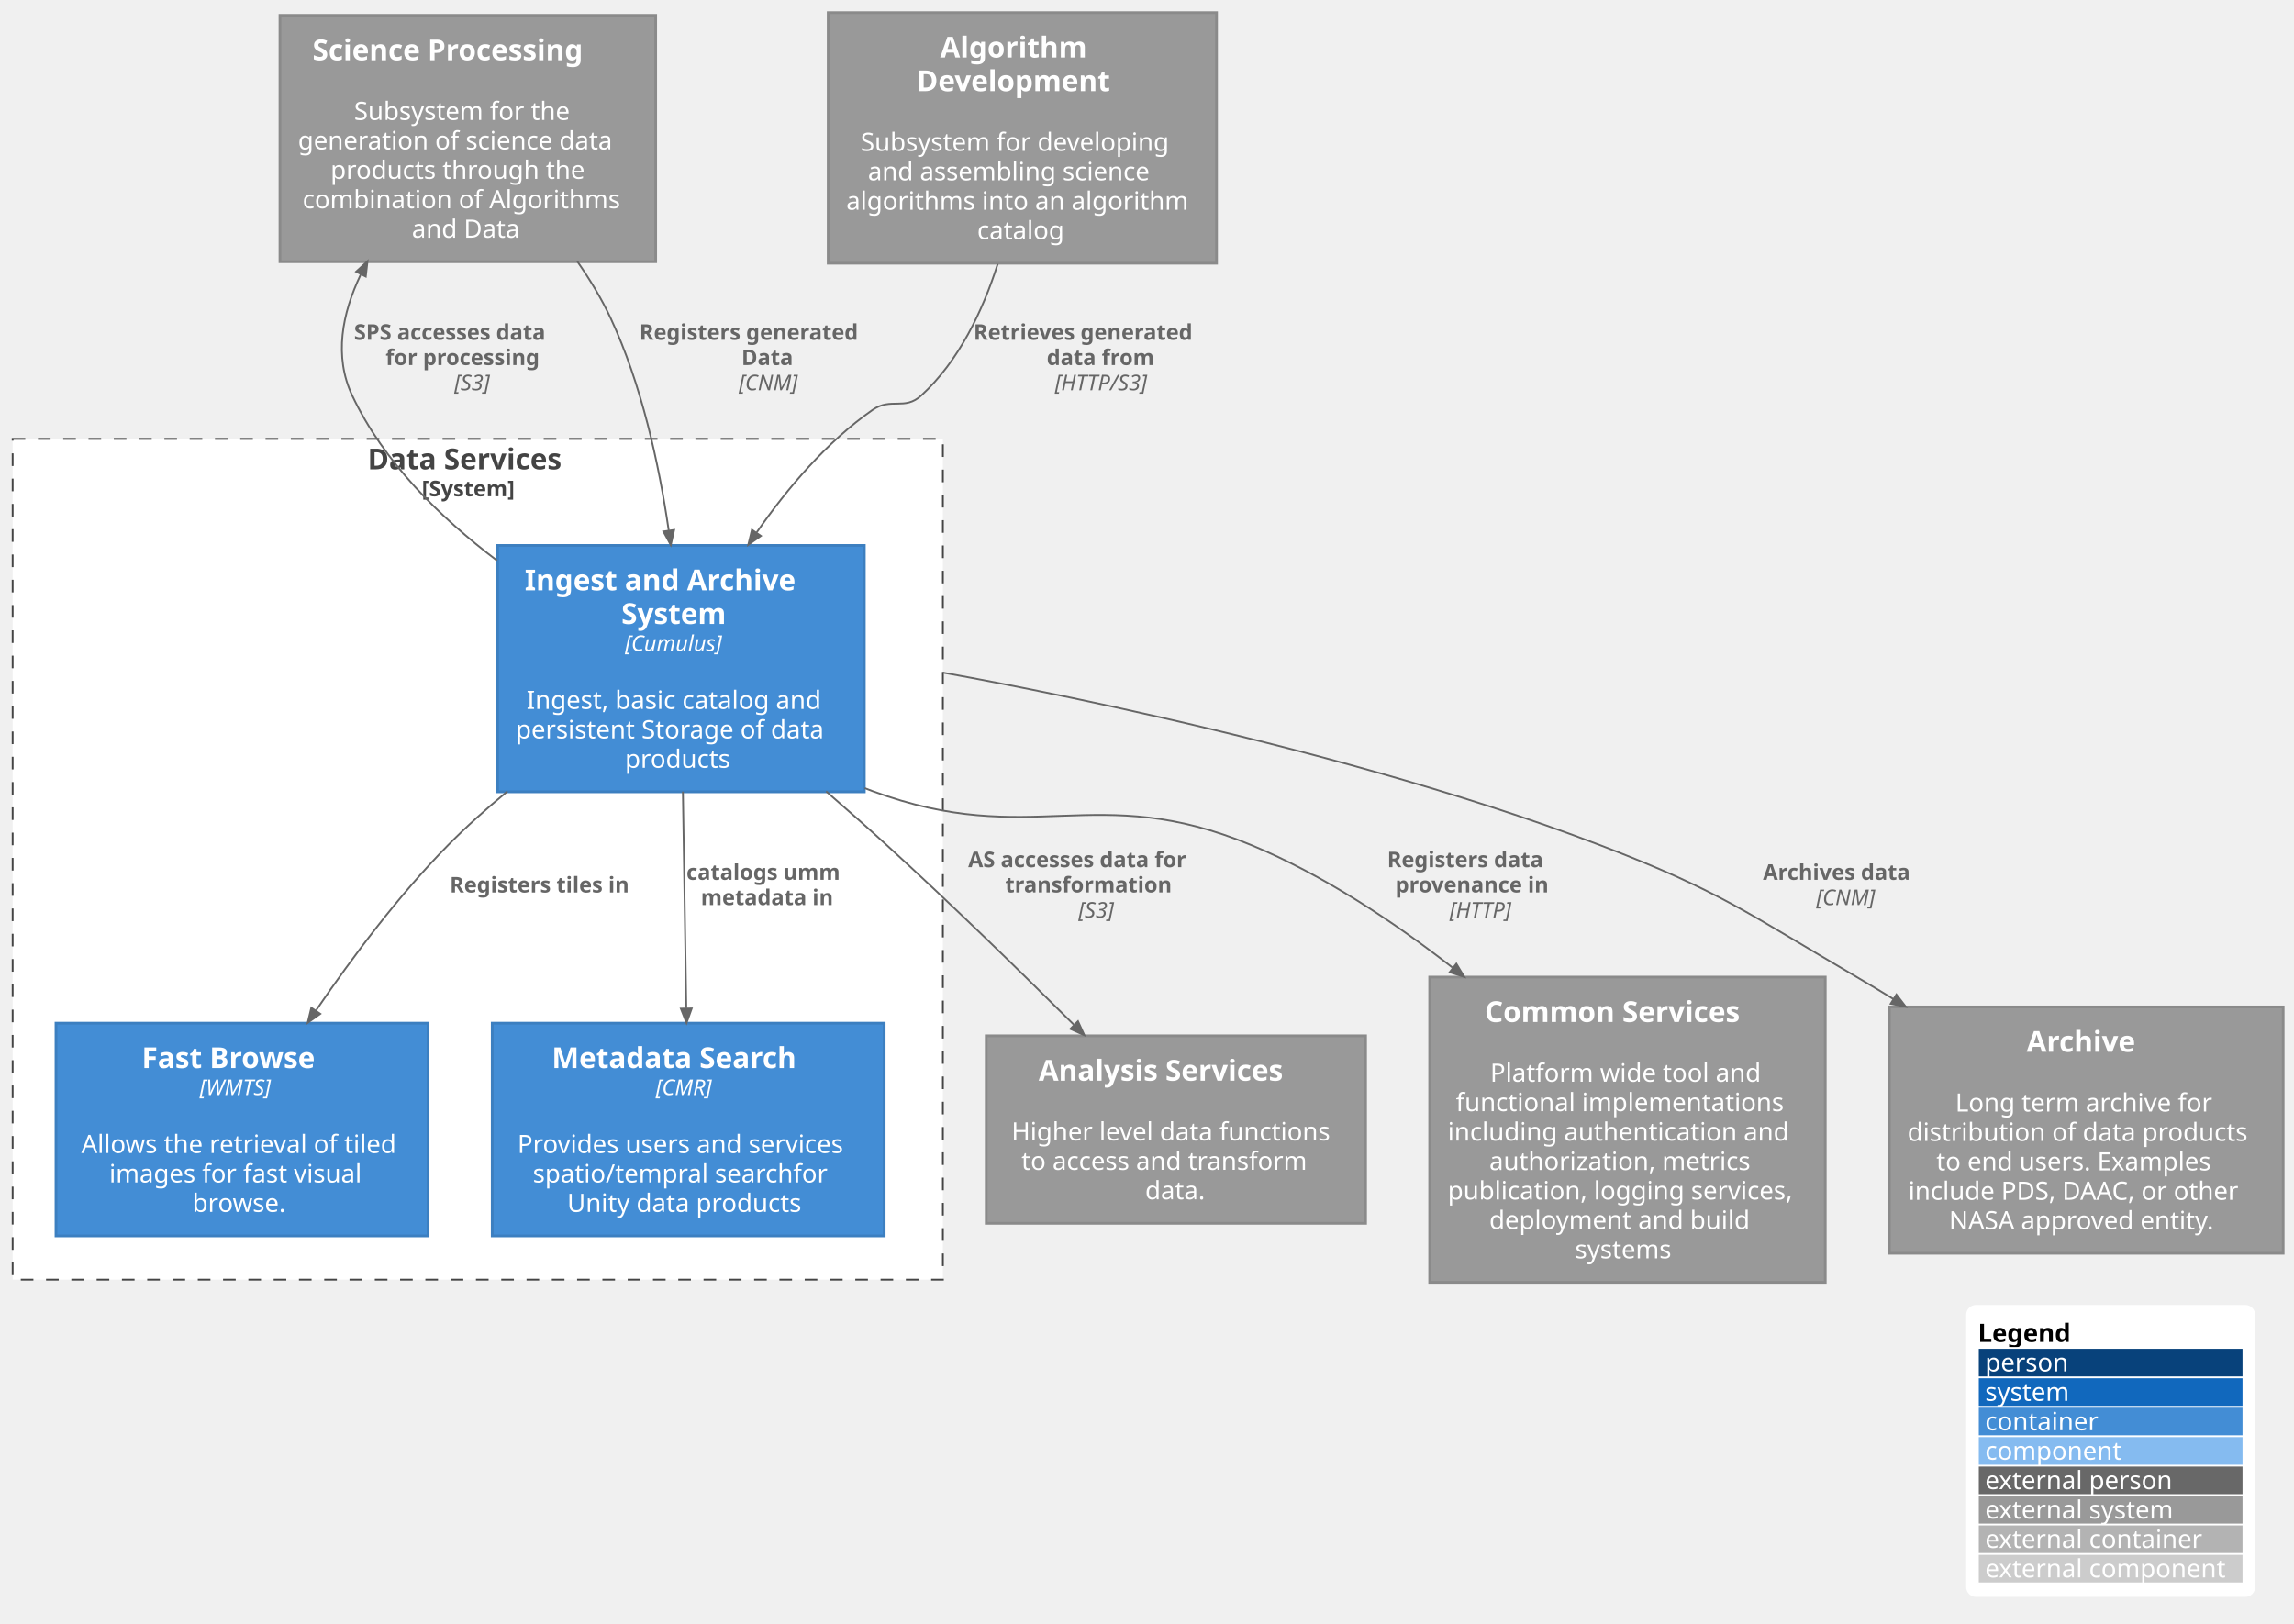
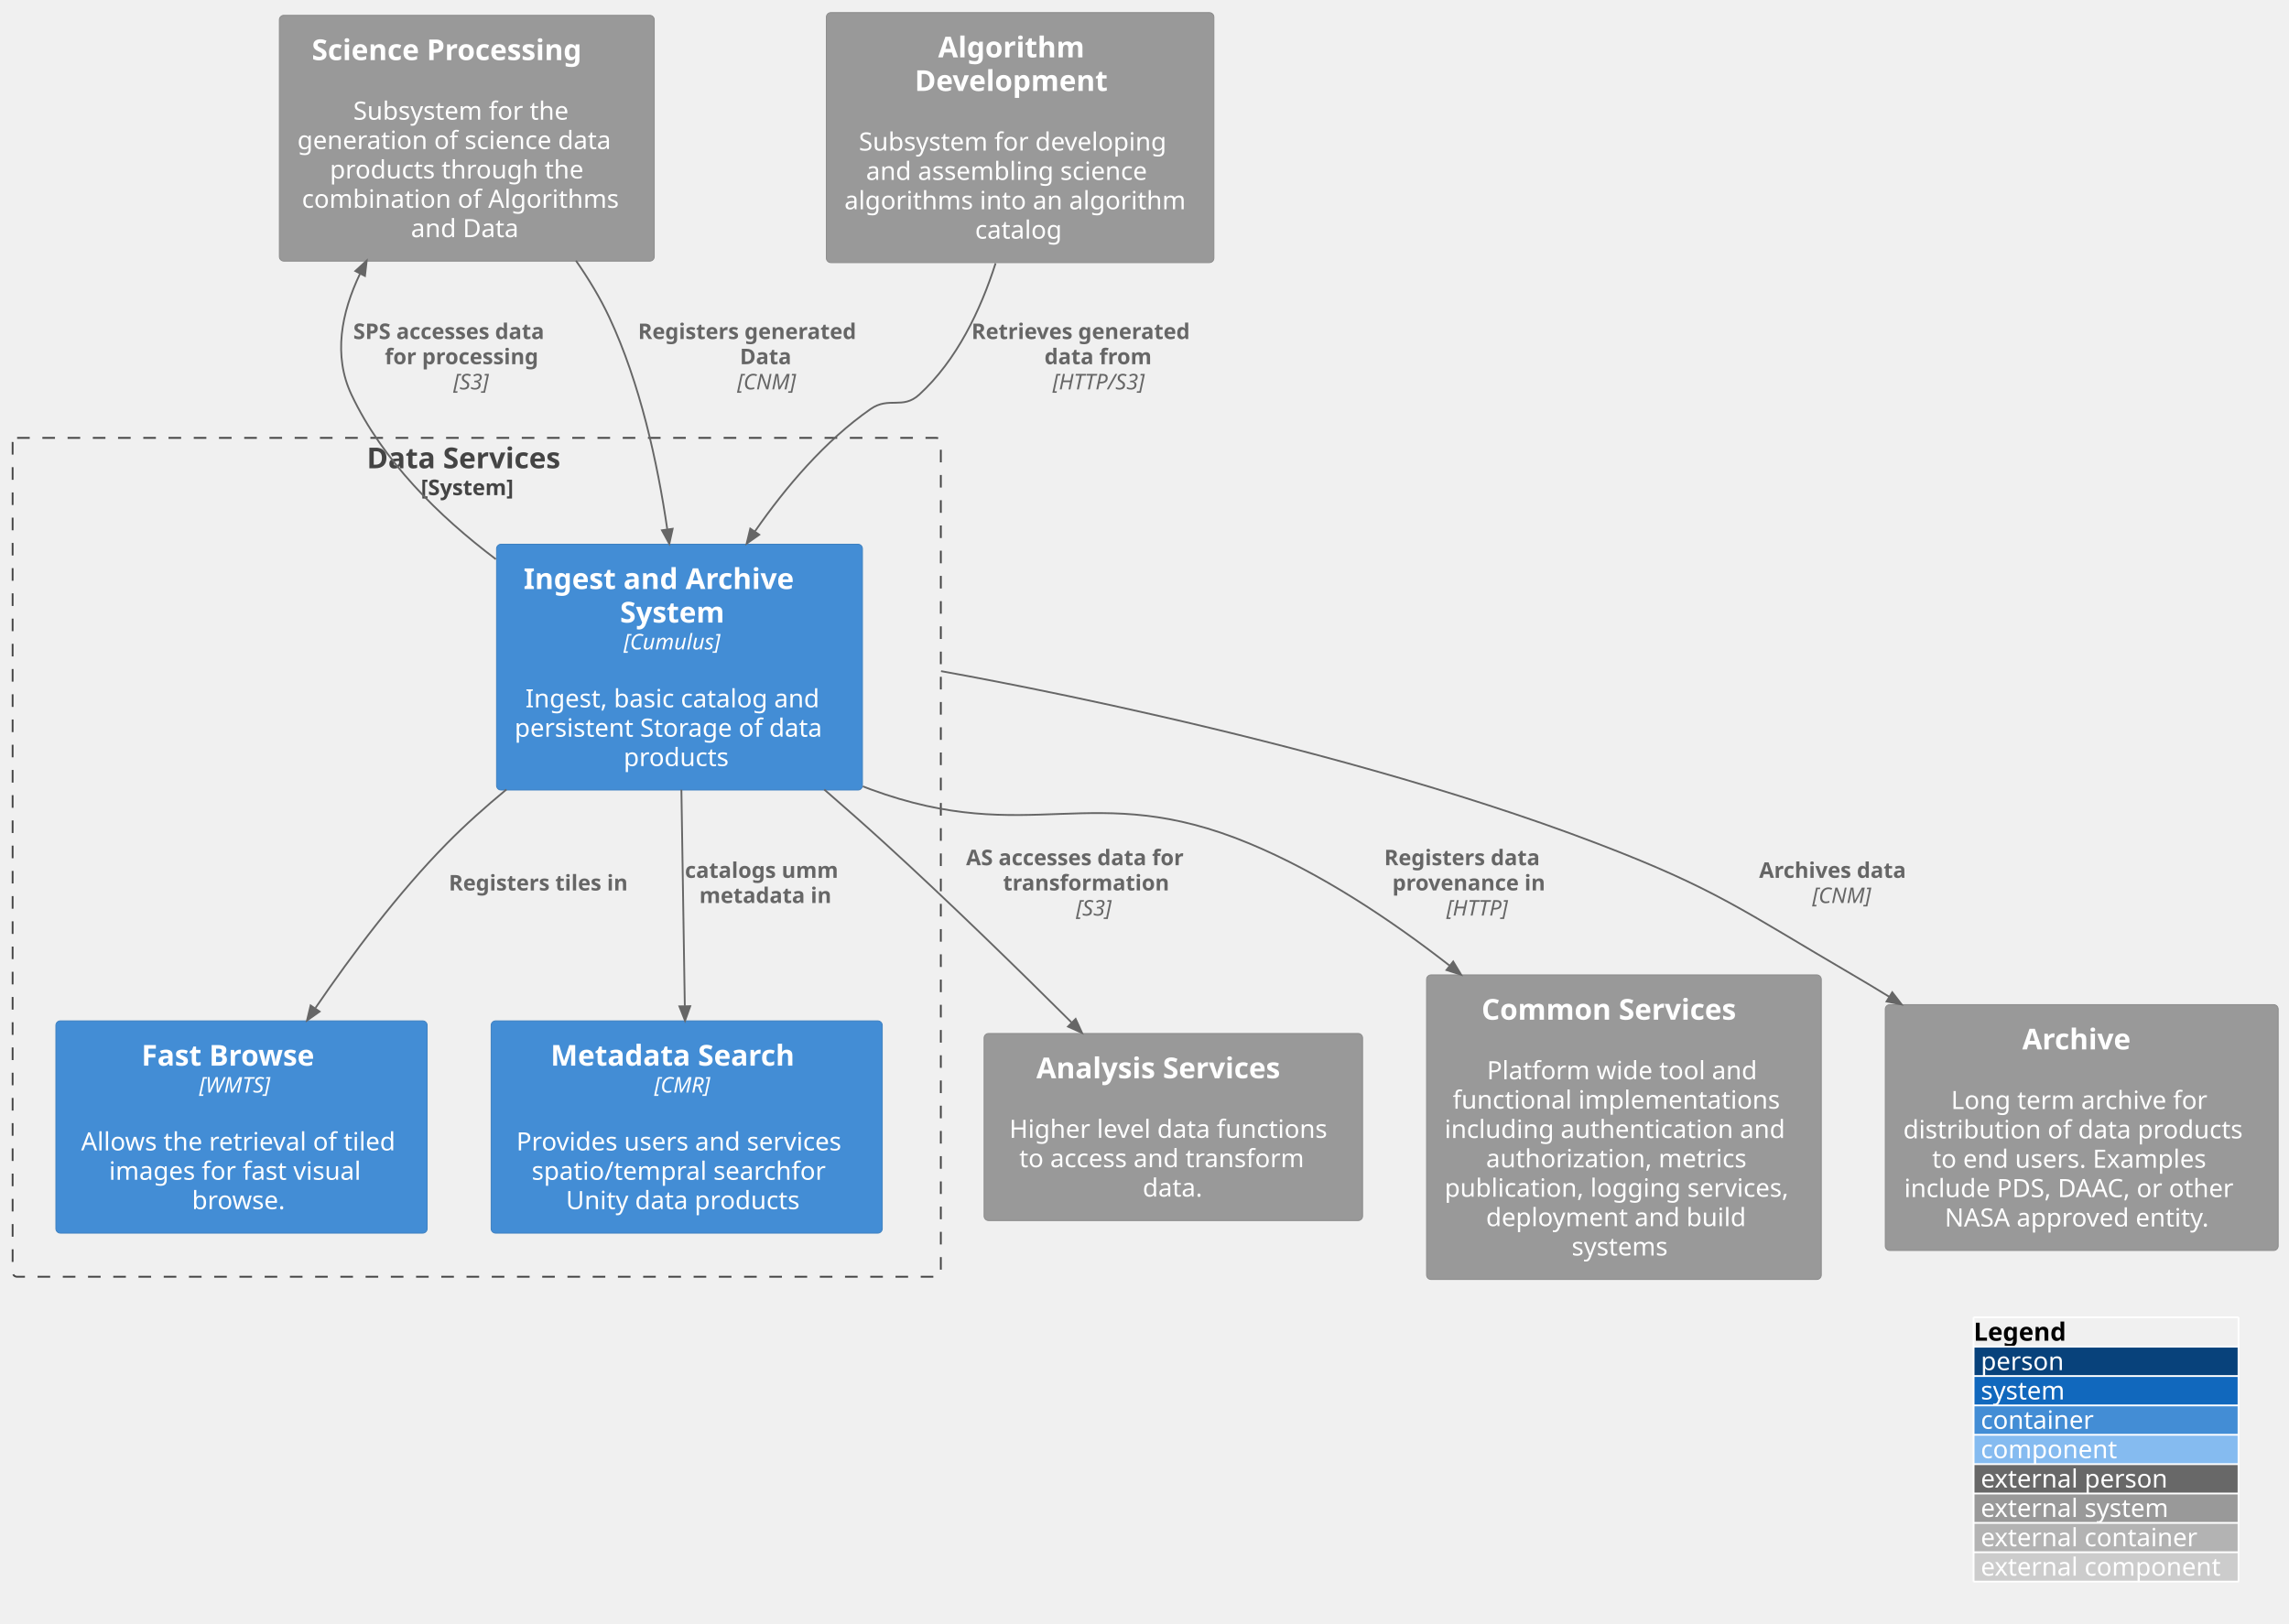
- <svg xmlns="http://www.w3.org/2000/svg" contentScriptType="application/ecmascript" contentStyleType="text/css" height="899px" preserveAspectRatio="none" style="width:1270px;height:899px;background:#FFFFFF;" version="1.1" viewBox="0 0 1270 899" width="1270px" zoomAndPan="magnify">
+ <svg xmlns="http://www.w3.org/2000/svg" contentStyleType="text/css" height="901px" preserveAspectRatio="none" style="width:1270px;height:901px;background:#FFFFFF;" version="1.1" viewBox="0 0 1270 901" width="1270px" zoomAndPan="magnify">
  <defs />
  <g>
-     <rect fill="#FFFFFF" height="465.5" style="stroke:#444444;stroke-width:1.0;stroke-dasharray:7.0,7.0;" width="515" x="7" y="243" />
-     <text fill="#444444" font-family="sans-serif" font-size="16" font-weight="bold" lengthAdjust="spacing" textLength="122" x="203.5" y="259.852">Data Services</text>
-     <text fill="#444444" font-family="sans-serif" font-size="12" font-weight="bold" lengthAdjust="spacing" textLength="62" x="233.5" y="274.764">[System]</text>
-     <rect fill="#438DD5" height="136.406" style="stroke:#3C7FC0;stroke-width:1.5;" width="203" x="275.5" y="302" />
-     <text fill="#FFFFFF" font-family="sans-serif" font-size="16" font-weight="bold" lengthAdjust="spacing" textLength="167" x="290.5" y="326.852">Ingest and Archive</text>
-     <text fill="#FFFFFF" font-family="sans-serif" font-size="16" font-weight="bold" lengthAdjust="spacing" textLength="66" x="344" y="345.477">System</text>
-     <text fill="#FFFFFF" font-family="sans-serif" font-size="12" font-style="italic" lengthAdjust="spacing" textLength="62" x="346" y="360.389">[Cumulus]</text>
-     <text fill="#FFFFFF" font-family="sans-serif" font-size="14" lengthAdjust="spacing" textLength="0" x="379" y="376.214" />
-     <text fill="#FFFFFF" font-family="sans-serif" font-size="14" lengthAdjust="spacing" textLength="171" x="291.5" y="392.511">Ingest, basic catalog and</text>
-     <text fill="#FFFFFF" font-family="sans-serif" font-size="14" lengthAdjust="spacing" textLength="179" x="285.5" y="408.808">persistent Storage of data</text>
-     <text fill="#FFFFFF" font-family="sans-serif" font-size="14" lengthAdjust="spacing" textLength="62" x="346" y="425.104">products</text>
-     <rect fill="#438DD5" height="117.781" style="stroke:#3C7FC0;stroke-width:1.5;" width="217" x="272.5" y="566.5" />
-     <text fill="#FFFFFF" font-family="sans-serif" font-size="16" font-weight="bold" lengthAdjust="spacing" textLength="151" x="305.5" y="591.352">Metadata Search</text>
-     <text fill="#FFFFFF" font-family="sans-serif" font-size="12" font-style="italic" lengthAdjust="spacing" textLength="36" x="363" y="606.264">[CMR]</text>
-     <text fill="#FFFFFF" font-family="sans-serif" font-size="14" lengthAdjust="spacing" textLength="0" x="383" y="622.089" />
-     <text fill="#FFFFFF" font-family="sans-serif" font-size="14" lengthAdjust="spacing" textLength="193" x="286.5" y="638.386">Provides users and services</text>
-     <text fill="#FFFFFF" font-family="sans-serif" font-size="14" lengthAdjust="spacing" textLength="168" x="295" y="654.683">spatio/tempral searchfor</text>
-     <text fill="#FFFFFF" font-family="sans-serif" font-size="14" lengthAdjust="spacing" textLength="134" x="314" y="670.98">Unity data products</text>
-     <rect fill="#438DD5" height="117.781" style="stroke:#3C7FC0;stroke-width:1.5;" width="206" x="31" y="566.5" />
-     <text fill="#FFFFFF" font-family="sans-serif" font-size="16" font-weight="bold" lengthAdjust="spacing" textLength="111" x="78.5" y="591.352">Fast Browse</text>
-     <text fill="#FFFFFF" font-family="sans-serif" font-size="12" font-style="italic" lengthAdjust="spacing" textLength="47" x="110.5" y="606.264">[WMTS]</text>
-     <text fill="#FFFFFF" font-family="sans-serif" font-size="14" lengthAdjust="spacing" textLength="0" x="136" y="622.089" />
-     <text fill="#FFFFFF" font-family="sans-serif" font-size="14" lengthAdjust="spacing" textLength="178" x="45" y="638.386">Allows the retrieval of tiled</text>
-     <text fill="#FFFFFF" font-family="sans-serif" font-size="14" lengthAdjust="spacing" textLength="143" x="60.5" y="654.683">images for fast visual</text>
-     <text fill="#FFFFFF" font-family="sans-serif" font-size="14" lengthAdjust="spacing" textLength="55" x="106.5" y="670.98">browse.</text>
-     <rect fill="#999999" height="136.406" style="stroke:#8A8A8A;stroke-width:1.5;" width="208" x="155" y="8.5" />
-     <text fill="#FFFFFF" font-family="sans-serif" font-size="16" font-weight="bold" lengthAdjust="spacing" textLength="172" x="173" y="33.352">Science Processing</text>
-     <text fill="#FFFFFF" font-family="sans-serif" font-size="14" lengthAdjust="spacing" textLength="0" x="261" y="50.12" />
-     <text fill="#FFFFFF" font-family="sans-serif" font-size="14" lengthAdjust="spacing" textLength="126" x="196" y="66.417">Subsystem for the</text>
-     <text fill="#FFFFFF" font-family="sans-serif" font-size="14" lengthAdjust="spacing" textLength="184" x="165" y="82.714">generation of science data</text>
-     <text fill="#FFFFFF" font-family="sans-serif" font-size="14" lengthAdjust="spacing" textLength="148" x="183" y="99.011">products through the</text>
-     <text fill="#FFFFFF" font-family="sans-serif" font-size="14" lengthAdjust="spacing" textLength="179" x="167.5" y="115.308">combination of Algorithms</text>
-     <text fill="#FFFFFF" font-family="sans-serif" font-size="14" lengthAdjust="spacing" textLength="62" x="228" y="131.605">and Data</text>
-     <rect fill="#999999" height="103.812" style="stroke:#8A8A8A;stroke-width:1.5;" width="210" x="546" y="573.5" />
-     <text fill="#FFFFFF" font-family="sans-serif" font-size="16" font-weight="bold" lengthAdjust="spacing" textLength="152" x="575" y="598.352">Analysis Services</text>
-     <text fill="#FFFFFF" font-family="sans-serif" font-size="14" lengthAdjust="spacing" textLength="0" x="653" y="615.12" />
-     <text fill="#FFFFFF" font-family="sans-serif" font-size="14" lengthAdjust="spacing" textLength="182" x="560" y="631.417">Higher level data functions</text>
-     <text fill="#FFFFFF" font-family="sans-serif" font-size="14" lengthAdjust="spacing" textLength="167" x="565.5" y="647.714">to access and transform</text>
-     <text fill="#FFFFFF" font-family="sans-serif" font-size="14" lengthAdjust="spacing" textLength="34" x="634" y="664.011">data.</text>
-     <rect fill="#999999" height="169" style="stroke:#8A8A8A;stroke-width:1.5;" width="219" x="791.5" y="541" />
-     <text fill="#FFFFFF" font-family="sans-serif" font-size="16" font-weight="bold" lengthAdjust="spacing" textLength="158" x="822" y="565.852">Common Services</text>
-     <text fill="#FFFFFF" font-family="sans-serif" font-size="14" lengthAdjust="spacing" textLength="0" x="903" y="582.62" />
-     <text fill="#FFFFFF" font-family="sans-serif" font-size="14" lengthAdjust="spacing" textLength="152" x="825" y="598.917">Platform wide tool and</text>
-     <text fill="#FFFFFF" font-family="sans-serif" font-size="14" lengthAdjust="spacing" textLength="186" x="806" y="615.214">functional implementations</text>
-     <text fill="#FFFFFF" font-family="sans-serif" font-size="14" lengthAdjust="spacing" textLength="195" x="801.5" y="631.511">including authentication and</text>
-     <text fill="#FFFFFF" font-family="sans-serif" font-size="14" lengthAdjust="spacing" textLength="149" x="824.5" y="647.808">authorization, metrics</text>
-     <text fill="#FFFFFF" font-family="sans-serif" font-size="14" lengthAdjust="spacing" textLength="199" x="801.5" y="664.105">publication, logging services,</text>
-     <text fill="#FFFFFF" font-family="sans-serif" font-size="14" lengthAdjust="spacing" textLength="149" x="824.5" y="680.401">deployment and build</text>
-     <text fill="#FFFFFF" font-family="sans-serif" font-size="14" lengthAdjust="spacing" textLength="58" x="872" y="696.698">systems</text>
-     <rect fill="#999999" height="138.734" style="stroke:#8A8A8A;stroke-width:1.5;" width="215" x="458.5" y="7" />
-     <text fill="#FFFFFF" font-family="sans-serif" font-size="16" font-weight="bold" lengthAdjust="spacing" textLength="85" x="520.5" y="31.852">Algorithm</text>
-     <text fill="#FFFFFF" font-family="sans-serif" font-size="16" font-weight="bold" lengthAdjust="spacing" textLength="117" x="507.5" y="50.477">Development</text>
-     <text fill="#FFFFFF" font-family="sans-serif" font-size="14" lengthAdjust="spacing" textLength="0" x="568" y="67.245" />
-     <text fill="#FFFFFF" font-family="sans-serif" font-size="14" lengthAdjust="spacing" textLength="179" x="476.5" y="83.542">Subsystem for developing</text>
-     <text fill="#FFFFFF" font-family="sans-serif" font-size="14" lengthAdjust="spacing" textLength="167" x="480.5" y="99.839">and assembling science</text>
-     <text fill="#FFFFFF" font-family="sans-serif" font-size="14" lengthAdjust="spacing" textLength="191" x="468.5" y="116.136">algorithms into an algorithm</text>
-     <text fill="#FFFFFF" font-family="sans-serif" font-size="14" lengthAdjust="spacing" textLength="50" x="541" y="132.433">catalog</text>
-     <rect fill="#999999" height="136.406" style="stroke:#8A8A8A;stroke-width:1.5;" width="218" x="1046" y="557.5" />
-     <text fill="#FFFFFF" font-family="sans-serif" font-size="16" font-weight="bold" lengthAdjust="spacing" textLength="66" x="1122" y="582.352">Archive</text>
-     <text fill="#FFFFFF" font-family="sans-serif" font-size="14" lengthAdjust="spacing" textLength="0" x="1157" y="599.12" />
-     <text fill="#FFFFFF" font-family="sans-serif" font-size="14" lengthAdjust="spacing" textLength="145" x="1082.5" y="615.417">Long term archive for</text>
-     <text fill="#FFFFFF" font-family="sans-serif" font-size="14" lengthAdjust="spacing" textLength="194" x="1056" y="631.714">distribution of data products</text>
-     <text fill="#FFFFFF" font-family="sans-serif" font-size="14" lengthAdjust="spacing" textLength="162" x="1072" y="648.011">to end users. Examples</text>
-     <text fill="#FFFFFF" font-family="sans-serif" font-size="14" lengthAdjust="spacing" textLength="193" x="1056.5" y="664.308">include PDS, DAAC, or other</text>
-     <text fill="#FFFFFF" font-family="sans-serif" font-size="14" lengthAdjust="spacing" textLength="152" x="1079" y="680.605">NASA approved entity.</text>
-     <path d="M378.06,438.27 C378.65,475.36 379.37,521.24 379.95,558.18 " fill="none" id="ds-to-cmr" style="stroke:#666666;stroke-width:1.0;" />
-     <polygon fill="#666666" points="380.08,566.4,382.951,558.353,376.952,558.449,380.08,566.4" style="stroke:#666666;stroke-width:1.0;" />
-     <text fill="#666666" font-family="sans-serif" font-size="12" font-weight="bold" lengthAdjust="spacing" textLength="98" x="380" y="487.139">catalogs umm</text>
-     <text fill="#666666" font-family="sans-serif" font-size="12" font-weight="bold" lengthAdjust="spacing" textLength="86" x="388" y="501.107">metadata in</text>
-     <path d="M280.95,438.12 C269.4,447.65 258.13,457.72 248,468 C220.92,495.49 195.21,529.8 175.07,559.28 " fill="none" id="ds-to-fb" style="stroke:#666666;stroke-width:1.0;" />
-     <polygon fill="#666666" points="170.34,566.27,177.313,561.333,172.347,557.965,170.34,566.27" style="stroke:#666666;stroke-width:1.0;" />
-     <text fill="#666666" font-family="sans-serif" font-size="12" font-weight="bold" lengthAdjust="spacing" textLength="120" x="249" y="494.139">Registers tiles in</text>
-     <path d="M275.12,310.32 C243.43,286.4 212.29,255.66 195,219 C184.77,197.31 189.37,173.61 199.74,151.92 " fill="none" id="ds-to-sps" style="stroke:#666666;stroke-width:1.0;" />
-     <polygon fill="#666666" points="203.46,144.64,197.148,150.399,202.491,153.129,203.46,144.64" style="stroke:#666666;stroke-width:1.0;" />
-     <text fill="#666666" font-family="sans-serif" font-size="12" font-weight="bold" lengthAdjust="spacing" textLength="133" x="196" y="188.139">SPS accesses data</text>
-     <text fill="#666666" font-family="sans-serif" font-size="12" font-weight="bold" lengthAdjust="spacing" textLength="102" x="213.5" y="202.107">for processing</text>
-     <text fill="#666666" font-family="sans-serif" font-size="12" font-style="italic" lengthAdjust="spacing" textLength="26" x="251.5" y="216.076">[S3]</text>
-     <path d="M319.57,144.67 C326.57,154.7 332.98,165.28 338,176 C355.17,212.7 364.81,256.79 370.2,293.56 " fill="none" id="sps-to-ds" style="stroke:#666666;stroke-width:1.0;" />
-     <polygon fill="#666666" points="371.35,301.77,373.207,293.43,367.266,294.265,371.35,301.77" style="stroke:#666666;stroke-width:1.0;" />
-     <text fill="#666666" font-family="sans-serif" font-size="12" font-weight="bold" lengthAdjust="spacing" textLength="147" x="354" y="188.139">Registers generated</text>
-     <text fill="#666666" font-family="sans-serif" font-size="12" font-weight="bold" lengthAdjust="spacing" textLength="34" x="410.5" y="202.107">Data</text>
-     <text fill="#666666" font-family="sans-serif" font-size="12" font-style="italic" lengthAdjust="spacing" textLength="37" x="409" y="216.076">[CNM]</text>
-     <path d="M457.34,438.14 C468.75,448.03 480.25,458.19 491,468 C526.12,500.04 564.21,537.2 594.42,567.27 " fill="none" id="ds-to-as" style="stroke:#666666;stroke-width:1.0;" />
-     <polygon fill="#666666" points="600.35,573.19,596.795,565.421,592.563,569.674,600.35,573.19" style="stroke:#666666;stroke-width:1.0;" />
-     <text fill="#666666" font-family="sans-serif" font-size="12" font-weight="bold" lengthAdjust="spacing" textLength="148" x="536" y="480.139">AS accesses data for</text>
-     <text fill="#666666" font-family="sans-serif" font-size="12" font-weight="bold" lengthAdjust="spacing" textLength="107" x="556.5" y="494.107">transformation</text>
-     <text fill="#666666" font-family="sans-serif" font-size="12" font-style="italic" lengthAdjust="spacing" textLength="26" x="597" y="508.076">[S3]</text>
-     <path d="M552.37,146.11 C544.06,172.07 530.86,199.92 510,219 C500.77,227.45 493.27,219.84 483,227 C457.74,244.61 436.03,270.16 418.95,294.74 " fill="none" id="ads-to-ds" style="stroke:#666666;stroke-width:1.0;" />
-     <polygon fill="#666666" points="414.26,301.64,421.24,296.713,416.28,293.338,414.26,301.64" style="stroke:#666666;stroke-width:1.0;" />
-     <text fill="#666666" font-family="sans-serif" font-size="12" font-weight="bold" lengthAdjust="spacing" textLength="146" x="539" y="188.139">Retrieves generated</text>
-     <text fill="#666666" font-family="sans-serif" font-size="12" font-weight="bold" lengthAdjust="spacing" textLength="69" x="579.5" y="202.107">data from</text>
-     <text fill="#666666" font-family="sans-serif" font-size="12" font-style="italic" lengthAdjust="spacing" textLength="60" x="584" y="216.076">[HTTP/S3]</text>
-     <path d="M478.71,436.36 C480.14,436.93 481.57,437.47 483,438 C571.47,470.58 605.92,431.85 693,468 C732.42,484.36 771.07,509.96 804.15,535.74 " fill="none" id="ds-to-cs" style="stroke:#666666;stroke-width:1.0;" />
-     <polygon fill="#666666" points="810.69,540.9,806.274,533.586,802.553,538.293,810.69,540.9" style="stroke:#666666;stroke-width:1.0;" />
-     <text fill="#666666" font-family="sans-serif" font-size="12" font-weight="bold" lengthAdjust="spacing" textLength="105" x="768" y="480.139">Registers data</text>
-     <text fill="#666666" font-family="sans-serif" font-size="12" font-weight="bold" lengthAdjust="spacing" textLength="100" x="772.5" y="494.107">provenance in</text>
-     <text fill="#666666" font-family="sans-serif" font-size="12" font-style="italic" lengthAdjust="spacing" textLength="40" x="802.5" y="508.076">[HTTP]</text>
-     <path d="M522.101,372.429 C522.451,372.492 522.812,372.557 523.184,372.624 C523.928,372.758 524.714,372.9 525.542,373.05 C532.163,374.253 541.442,375.978 552.888,378.204 C575.778,382.657 607.327,389.116 643.585,397.416 C716.1,414.017 807.445,437.985 886,468 C952.29,493.33 966.71,505.23 1028,541 C1034.67,544.89 1041.47,548.98 1048.28,553.18 " fill="none" id="UDS-to-archive" style="stroke:#666666;stroke-width:1.0;" />
-     <polygon fill="#666666" points="1055.1,557.4,1049.88,550.636,1046.72,555.736,1055.1,557.4" style="stroke:#666666;stroke-width:1.0;" />
-     <text fill="#666666" font-family="sans-serif" font-size="12" font-weight="bold" lengthAdjust="spacing" textLength="96" x="976" y="487.139">Archives data</text>
-     <text fill="#666666" font-family="sans-serif" font-size="12" font-style="italic" lengthAdjust="spacing" textLength="37" x="1005.5" y="501.107">[CNM]</text>
-     <rect fill="#FFFFFF" height="160.672" rx="5" ry="5" style="stroke:#FFFFFF;stroke-width:1.0;" width="159" x="1089" y="723" />
-     <text fill="#000000" font-family="sans-serif" font-size="14" font-weight="bold" lengthAdjust="spacing" textLength="59" x="1095" y="742.995">Legend</text>
-     <text fill="#FFFFFF" font-family="sans-serif" font-size="14" lengthAdjust="spacing" textLength="0" x="1158" y="742.995" />
-     <rect fill="#08427B" height="16.297" style="stroke:none;stroke-width:1.0;" width="147" x="1095" y="746.297" />
-     <text fill="#FFFFFF" font-family="sans-serif" font-size="14" lengthAdjust="spacing" textLength="49" x="1099" y="759.292">person</text>
-     <rect fill="#1168BD" height="16.297" style="stroke:none;stroke-width:1.0;" width="147" x="1095" y="762.594" />
-     <text fill="#FFFFFF" font-family="sans-serif" font-size="14" lengthAdjust="spacing" textLength="50" x="1099" y="775.589">system</text>
-     <rect fill="#438DD5" height="16.297" style="stroke:none;stroke-width:1.0;" width="147" x="1095" y="778.891" />
-     <text fill="#FFFFFF" font-family="sans-serif" font-size="14" lengthAdjust="spacing" textLength="65" x="1099" y="791.886">container</text>
-     <rect fill="#85BBF0" height="16.297" style="stroke:none;stroke-width:1.0;" width="147" x="1095" y="795.188" />
-     <text fill="#FFFFFF" font-family="sans-serif" font-size="14" lengthAdjust="spacing" textLength="80" x="1099" y="808.183">component</text>
-     <rect fill="#686868" height="16.297" style="stroke:none;stroke-width:1.0;" width="147" x="1095" y="811.484" />
-     <text fill="#FFFFFF" font-family="sans-serif" font-size="14" lengthAdjust="spacing" textLength="108" x="1099" y="824.48">external person</text>
-     <rect fill="#999999" height="16.297" style="stroke:none;stroke-width:1.0;" width="147" x="1095" y="827.781" />
-     <text fill="#FFFFFF" font-family="sans-serif" font-size="14" lengthAdjust="spacing" textLength="109" x="1099" y="840.776">external system</text>
-     <rect fill="#B3B3B3" height="16.297" style="stroke:none;stroke-width:1.0;" width="147" x="1095" y="844.078" />
-     <text fill="#FFFFFF" font-family="sans-serif" font-size="14" lengthAdjust="spacing" textLength="124" x="1099" y="857.073">external container</text>
-     <rect fill="#CCCCCC" height="16.297" style="stroke:none;stroke-width:1.0;" width="147" x="1095" y="860.375" />
-     <text fill="#FFFFFF" font-family="sans-serif" font-size="14" lengthAdjust="spacing" textLength="139" x="1099" y="873.37">external component</text>
-     <line style="stroke:#FFFFFF;stroke-width:1.0;" x1="1095" x2="1242" y1="730" y2="730" />
-     <line style="stroke:#FFFFFF;stroke-width:1.0;" x1="1095" x2="1242" y1="746.297" y2="746.297" />
-     <line style="stroke:#FFFFFF;stroke-width:1.0;" x1="1095" x2="1242" y1="762.594" y2="762.594" />
-     <line style="stroke:#FFFFFF;stroke-width:1.0;" x1="1095" x2="1242" y1="778.891" y2="778.891" />
-     <line style="stroke:#FFFFFF;stroke-width:1.0;" x1="1095" x2="1242" y1="795.188" y2="795.188" />
-     <line style="stroke:#FFFFFF;stroke-width:1.0;" x1="1095" x2="1242" y1="811.484" y2="811.484" />
-     <line style="stroke:#FFFFFF;stroke-width:1.0;" x1="1095" x2="1242" y1="827.781" y2="827.781" />
-     <line style="stroke:#FFFFFF;stroke-width:1.0;" x1="1095" x2="1242" y1="844.078" y2="844.078" />
-     <line style="stroke:#FFFFFF;stroke-width:1.0;" x1="1095" x2="1242" y1="860.375" y2="860.375" />
-     <line style="stroke:#FFFFFF;stroke-width:1.0;" x1="1095" x2="1242" y1="876.672" y2="876.672" />
-     <line style="stroke:#FFFFFF;stroke-width:1.0;" x1="1095" x2="1095" y1="730" y2="876.672" />
-     <line style="stroke:#FFFFFF;stroke-width:1.0;" x1="1242" x2="1242" y1="730" y2="876.672" />
+     <g id="cluster_UDS">
+       <rect height="465.5" rx="2.5" ry="2.5" style="stroke:#444444;stroke-width:1.0;fill:none;stroke-dasharray:7.0,7.0;" width="515" x="7" y="243" />
+       <text fill="#444444" font-family="sans-serif" font-size="16" font-weight="bold" lengthAdjust="spacing" textLength="122" x="203.5" y="259.852">Data Services</text>
+       <text fill="#444444" font-family="sans-serif" font-size="12" font-weight="bold" lengthAdjust="spacing" textLength="62" x="233.5" y="274.764">[System]</text>
+     </g>
+     <g id="elem_ds">
+       <rect fill="#438DD5" height="136.406" rx="2.5" ry="2.5" style="stroke:#3C7FC0;stroke-width:0.5;" width="203" x="275.5" y="302" />
+       <text fill="#FFFFFF" font-family="sans-serif" font-size="16" font-weight="bold" lengthAdjust="spacing" textLength="167" x="290.5" y="326.852">Ingest and Archive</text>
+       <text fill="#FFFFFF" font-family="sans-serif" font-size="16" font-weight="bold" lengthAdjust="spacing" textLength="66" x="344" y="345.477">System</text>
+       <text fill="#FFFFFF" font-family="sans-serif" font-size="12" font-style="italic" lengthAdjust="spacing" textLength="62" x="346" y="360.389">[Cumulus]</text>
+       <text fill="#FFFFFF" font-family="sans-serif" font-size="14" lengthAdjust="spacing" textLength="4" x="375" y="376.214"> </text>
+       <text fill="#FFFFFF" font-family="sans-serif" font-size="14" lengthAdjust="spacing" textLength="171" x="291.5" y="392.511">Ingest, basic catalog and</text>
+       <text fill="#FFFFFF" font-family="sans-serif" font-size="14" lengthAdjust="spacing" textLength="179" x="285.5" y="408.808">persistent Storage of data</text>
+       <text fill="#FFFFFF" font-family="sans-serif" font-size="14" lengthAdjust="spacing" textLength="62" x="346" y="425.104">products</text>
+     </g>
+     <g id="elem_cmr">
+       <rect fill="#438DD5" height="117.781" rx="2.5" ry="2.5" style="stroke:#3C7FC0;stroke-width:0.5;" width="217" x="272.5" y="566.5" />
+       <text fill="#FFFFFF" font-family="sans-serif" font-size="16" font-weight="bold" lengthAdjust="spacing" textLength="151" x="305.5" y="591.352">Metadata Search</text>
+       <text fill="#FFFFFF" font-family="sans-serif" font-size="12" font-style="italic" lengthAdjust="spacing" textLength="36" x="363" y="606.264">[CMR]</text>
+       <text fill="#FFFFFF" font-family="sans-serif" font-size="14" lengthAdjust="spacing" textLength="4" x="379" y="622.089"> </text>
+       <text fill="#FFFFFF" font-family="sans-serif" font-size="14" lengthAdjust="spacing" textLength="193" x="286.5" y="638.386">Provides users and services</text>
+       <text fill="#FFFFFF" font-family="sans-serif" font-size="14" lengthAdjust="spacing" textLength="168" x="295" y="654.683">spatio/tempral searchfor</text>
+       <text fill="#FFFFFF" font-family="sans-serif" font-size="14" lengthAdjust="spacing" textLength="134" x="314" y="670.98">Unity data products</text>
+     </g>
+     <g id="elem_fb">
+       <rect fill="#438DD5" height="117.781" rx="2.5" ry="2.5" style="stroke:#3C7FC0;stroke-width:0.5;" width="206" x="31" y="566.5" />
+       <text fill="#FFFFFF" font-family="sans-serif" font-size="16" font-weight="bold" lengthAdjust="spacing" textLength="111" x="78.5" y="591.352">Fast Browse</text>
+       <text fill="#FFFFFF" font-family="sans-serif" font-size="12" font-style="italic" lengthAdjust="spacing" textLength="47" x="110.5" y="606.264">[WMTS]</text>
+       <text fill="#FFFFFF" font-family="sans-serif" font-size="14" lengthAdjust="spacing" textLength="4" x="132" y="622.089"> </text>
+       <text fill="#FFFFFF" font-family="sans-serif" font-size="14" lengthAdjust="spacing" textLength="178" x="45" y="638.386">Allows the retrieval of tiled</text>
+       <text fill="#FFFFFF" font-family="sans-serif" font-size="14" lengthAdjust="spacing" textLength="143" x="60.5" y="654.683">images for fast visual</text>
+       <text fill="#FFFFFF" font-family="sans-serif" font-size="14" lengthAdjust="spacing" textLength="55" x="106.5" y="670.98">browse.</text>
+     </g>
+     <g id="elem_sps">
+       <rect fill="#999999" height="136.406" rx="2.5" ry="2.5" style="stroke:#8A8A8A;stroke-width:0.5;" width="208" x="155" y="8.5" />
+       <text fill="#FFFFFF" font-family="sans-serif" font-size="16" font-weight="bold" lengthAdjust="spacing" textLength="172" x="173" y="33.352">Science Processing</text>
+       <text fill="#FFFFFF" font-family="sans-serif" font-size="14" lengthAdjust="spacing" textLength="4" x="257" y="50.12"> </text>
+       <text fill="#FFFFFF" font-family="sans-serif" font-size="14" lengthAdjust="spacing" textLength="126" x="196" y="66.417">Subsystem for the</text>
+       <text fill="#FFFFFF" font-family="sans-serif" font-size="14" lengthAdjust="spacing" textLength="184" x="165" y="82.714">generation of science data</text>
+       <text fill="#FFFFFF" font-family="sans-serif" font-size="14" lengthAdjust="spacing" textLength="148" x="183" y="99.011">products through the</text>
+       <text fill="#FFFFFF" font-family="sans-serif" font-size="14" lengthAdjust="spacing" textLength="179" x="167.5" y="115.308">combination of Algorithms</text>
+       <text fill="#FFFFFF" font-family="sans-serif" font-size="14" lengthAdjust="spacing" textLength="62" x="228" y="131.605">and Data</text>
+     </g>
+     <g id="elem_as">
+       <rect fill="#999999" height="103.812" rx="2.5" ry="2.5" style="stroke:#8A8A8A;stroke-width:0.5;" width="210" x="546" y="573.5" />
+       <text fill="#FFFFFF" font-family="sans-serif" font-size="16" font-weight="bold" lengthAdjust="spacing" textLength="152" x="575" y="598.352">Analysis Services</text>
+       <text fill="#FFFFFF" font-family="sans-serif" font-size="14" lengthAdjust="spacing" textLength="4" x="649" y="615.12"> </text>
+       <text fill="#FFFFFF" font-family="sans-serif" font-size="14" lengthAdjust="spacing" textLength="182" x="560" y="631.417">Higher level data functions</text>
+       <text fill="#FFFFFF" font-family="sans-serif" font-size="14" lengthAdjust="spacing" textLength="167" x="565.5" y="647.714">to access and transform</text>
+       <text fill="#FFFFFF" font-family="sans-serif" font-size="14" lengthAdjust="spacing" textLength="34" x="634" y="664.011">data.</text>
+     </g>
+     <g id="elem_cs">
+       <rect fill="#999999" height="169" rx="2.5" ry="2.5" style="stroke:#8A8A8A;stroke-width:0.5;" width="219" x="791.5" y="541" />
+       <text fill="#FFFFFF" font-family="sans-serif" font-size="16" font-weight="bold" lengthAdjust="spacing" textLength="158" x="822" y="565.852">Common Services</text>
+       <text fill="#FFFFFF" font-family="sans-serif" font-size="14" lengthAdjust="spacing" textLength="4" x="899" y="582.62"> </text>
+       <text fill="#FFFFFF" font-family="sans-serif" font-size="14" lengthAdjust="spacing" textLength="152" x="825" y="598.917">Platform wide tool and</text>
+       <text fill="#FFFFFF" font-family="sans-serif" font-size="14" lengthAdjust="spacing" textLength="186" x="806" y="615.214">functional implementations</text>
+       <text fill="#FFFFFF" font-family="sans-serif" font-size="14" lengthAdjust="spacing" textLength="195" x="801.5" y="631.511">including authentication and</text>
+       <text fill="#FFFFFF" font-family="sans-serif" font-size="14" lengthAdjust="spacing" textLength="149" x="824.5" y="647.808">authorization, metrics</text>
+       <text fill="#FFFFFF" font-family="sans-serif" font-size="14" lengthAdjust="spacing" textLength="199" x="801.5" y="664.105">publication, logging services,</text>
+       <text fill="#FFFFFF" font-family="sans-serif" font-size="14" lengthAdjust="spacing" textLength="149" x="824.5" y="680.401">deployment and build</text>
+       <text fill="#FFFFFF" font-family="sans-serif" font-size="14" lengthAdjust="spacing" textLength="58" x="872" y="696.698">systems</text>
+     </g>
+     <g id="elem_ads">
+       <rect fill="#999999" height="138.734" rx="2.5" ry="2.5" style="stroke:#8A8A8A;stroke-width:0.5;" width="215" x="458.5" y="7" />
+       <text fill="#FFFFFF" font-family="sans-serif" font-size="16" font-weight="bold" lengthAdjust="spacing" textLength="85" x="520.5" y="31.852">Algorithm</text>
+       <text fill="#FFFFFF" font-family="sans-serif" font-size="16" font-weight="bold" lengthAdjust="spacing" textLength="117" x="507.5" y="50.477">Development</text>
+       <text fill="#FFFFFF" font-family="sans-serif" font-size="14" lengthAdjust="spacing" textLength="4" x="564" y="67.245"> </text>
+       <text fill="#FFFFFF" font-family="sans-serif" font-size="14" lengthAdjust="spacing" textLength="179" x="476.5" y="83.542">Subsystem for developing</text>
+       <text fill="#FFFFFF" font-family="sans-serif" font-size="14" lengthAdjust="spacing" textLength="167" x="480.5" y="99.839">and assembling science</text>
+       <text fill="#FFFFFF" font-family="sans-serif" font-size="14" lengthAdjust="spacing" textLength="191" x="468.5" y="116.136">algorithms into an algorithm</text>
+       <text fill="#FFFFFF" font-family="sans-serif" font-size="14" lengthAdjust="spacing" textLength="50" x="541" y="132.433">catalog</text>
+     </g>
+     <g id="elem_archive">
+       <rect fill="#999999" height="136.406" rx="2.5" ry="2.5" style="stroke:#8A8A8A;stroke-width:0.5;" width="218" x="1046" y="557.5" />
+       <text fill="#FFFFFF" font-family="sans-serif" font-size="16" font-weight="bold" lengthAdjust="spacing" textLength="66" x="1122" y="582.352">Archive</text>
+       <text fill="#FFFFFF" font-family="sans-serif" font-size="14" lengthAdjust="spacing" textLength="4" x="1153" y="599.12"> </text>
+       <text fill="#FFFFFF" font-family="sans-serif" font-size="14" lengthAdjust="spacing" textLength="145" x="1082.5" y="615.417">Long term archive for</text>
+       <text fill="#FFFFFF" font-family="sans-serif" font-size="14" lengthAdjust="spacing" textLength="194" x="1056" y="631.714">distribution of data products</text>
+       <text fill="#FFFFFF" font-family="sans-serif" font-size="14" lengthAdjust="spacing" textLength="162" x="1072" y="648.011">to end users. Examples</text>
+       <text fill="#FFFFFF" font-family="sans-serif" font-size="14" lengthAdjust="spacing" textLength="193" x="1056.5" y="664.308">include PDS, DAAC, or other</text>
+       <text fill="#FFFFFF" font-family="sans-serif" font-size="14" lengthAdjust="spacing" textLength="152" x="1079" y="680.605">NASA approved entity.</text>
+     </g>
+     <g id="link_ds_cmr">
+       <path d="M378.06,438.27 C378.65,475.36 379.37,521.24 379.95,558.18 " fill="none" id="ds-to-cmr" style="stroke:#666666;stroke-width:1.0;" />
+       <polygon fill="#666666" points="380.08,566.4,382.951,558.353,376.952,558.449,380.08,566.4" style="stroke:#666666;stroke-width:1.0;" />
+       <text fill="#666666" font-family="sans-serif" font-size="12" font-weight="bold" lengthAdjust="spacing" textLength="98" x="380" y="487.139">catalogs umm</text>
+       <text fill="#666666" font-family="sans-serif" font-size="12" font-weight="bold" lengthAdjust="spacing" textLength="86" x="388" y="501.107">metadata in</text>
+     </g>
+     <g id="link_ds_fb">
+       <path d="M280.95,438.12 C269.4,447.65 258.13,457.72 248,468 C220.92,495.49 195.21,529.8 175.07,559.28 " fill="none" id="ds-to-fb" style="stroke:#666666;stroke-width:1.0;" />
+       <polygon fill="#666666" points="170.34,566.27,177.313,561.333,172.347,557.965,170.34,566.27" style="stroke:#666666;stroke-width:1.0;" />
+       <text fill="#666666" font-family="sans-serif" font-size="12" font-weight="bold" lengthAdjust="spacing" textLength="120" x="249" y="494.139">Registers tiles in</text>
+     </g>
+     <g id="link_ds_sps">
+       <path d="M275.12,310.32 C243.43,286.4 212.29,255.66 195,219 C184.77,197.31 189.37,173.61 199.74,151.92 " fill="none" id="ds-to-sps" style="stroke:#666666;stroke-width:1.0;" />
+       <polygon fill="#666666" points="203.46,144.64,197.148,150.399,202.491,153.129,203.46,144.64" style="stroke:#666666;stroke-width:1.0;" />
+       <text fill="#666666" font-family="sans-serif" font-size="12" font-weight="bold" lengthAdjust="spacing" textLength="133" x="196" y="188.139">SPS accesses data</text>
+       <text fill="#666666" font-family="sans-serif" font-size="12" font-weight="bold" lengthAdjust="spacing" textLength="102" x="213.5" y="202.107">for processing</text>
+       <text fill="#666666" font-family="sans-serif" font-size="12" font-style="italic" lengthAdjust="spacing" textLength="26" x="251.5" y="216.076">[S3]</text>
+     </g>
+     <g id="link_sps_ds">
+       <path d="M319.57,144.67 C326.57,154.7 332.98,165.28 338,176 C355.17,212.7 364.81,256.79 370.2,293.56 " fill="none" id="sps-to-ds" style="stroke:#666666;stroke-width:1.0;" />
+       <polygon fill="#666666" points="371.35,301.77,373.207,293.43,367.266,294.265,371.35,301.77" style="stroke:#666666;stroke-width:1.0;" />
+       <text fill="#666666" font-family="sans-serif" font-size="12" font-weight="bold" lengthAdjust="spacing" textLength="147" x="354" y="188.139">Registers generated</text>
+       <text fill="#666666" font-family="sans-serif" font-size="12" font-weight="bold" lengthAdjust="spacing" textLength="34" x="410.5" y="202.107">Data</text>
+       <text fill="#666666" font-family="sans-serif" font-size="12" font-style="italic" lengthAdjust="spacing" textLength="37" x="409" y="216.076">[CNM]</text>
+     </g>
+     <g id="link_ds_as">
+       <path d="M457.34,438.14 C468.75,448.03 480.25,458.19 491,468 C526.12,500.04 564.21,537.2 594.42,567.27 " fill="none" id="ds-to-as" style="stroke:#666666;stroke-width:1.0;" />
+       <polygon fill="#666666" points="600.35,573.19,596.795,565.421,592.563,569.674,600.35,573.19" style="stroke:#666666;stroke-width:1.0;" />
+       <text fill="#666666" font-family="sans-serif" font-size="12" font-weight="bold" lengthAdjust="spacing" textLength="148" x="536" y="480.139">AS accesses data for</text>
+       <text fill="#666666" font-family="sans-serif" font-size="12" font-weight="bold" lengthAdjust="spacing" textLength="107" x="556.5" y="494.107">transformation</text>
+       <text fill="#666666" font-family="sans-serif" font-size="12" font-style="italic" lengthAdjust="spacing" textLength="26" x="597" y="508.076">[S3]</text>
+     </g>
+     <g id="link_ads_ds">
+       <path d="M552.37,146.11 C544.06,172.07 530.86,199.92 510,219 C500.77,227.45 493.27,219.84 483,227 C457.74,244.61 436.03,270.16 418.95,294.74 " fill="none" id="ads-to-ds" style="stroke:#666666;stroke-width:1.0;" />
+       <polygon fill="#666666" points="414.26,301.64,421.24,296.713,416.28,293.338,414.26,301.64" style="stroke:#666666;stroke-width:1.0;" />
+       <text fill="#666666" font-family="sans-serif" font-size="12" font-weight="bold" lengthAdjust="spacing" textLength="146" x="539" y="188.139">Retrieves generated</text>
+       <text fill="#666666" font-family="sans-serif" font-size="12" font-weight="bold" lengthAdjust="spacing" textLength="69" x="579.5" y="202.107">data from</text>
+       <text fill="#666666" font-family="sans-serif" font-size="12" font-style="italic" lengthAdjust="spacing" textLength="60" x="584" y="216.076">[HTTP/S3]</text>
+     </g>
+     <g id="link_ds_cs">
+       <path d="M478.71,436.36 C480.14,436.93 481.57,437.47 483,438 C571.47,470.58 605.92,431.85 693,468 C732.42,484.36 771.07,509.96 804.15,535.74 " fill="none" id="ds-to-cs" style="stroke:#666666;stroke-width:1.0;" />
+       <polygon fill="#666666" points="810.69,540.9,806.274,533.586,802.553,538.293,810.69,540.9" style="stroke:#666666;stroke-width:1.0;" />
+       <text fill="#666666" font-family="sans-serif" font-size="12" font-weight="bold" lengthAdjust="spacing" textLength="105" x="768" y="480.139">Registers data</text>
+       <text fill="#666666" font-family="sans-serif" font-size="12" font-weight="bold" lengthAdjust="spacing" textLength="100" x="772.5" y="494.107">provenance in</text>
+       <text fill="#666666" font-family="sans-serif" font-size="12" font-style="italic" lengthAdjust="spacing" textLength="40" x="802.5" y="508.076">[HTTP]</text>
+     </g>
+     <g id="link_UDS_archive">
+       <path d="M522.101,372.429 C522.451,372.492 522.812,372.557 523.184,372.624 C523.928,372.758 524.714,372.9 525.542,373.05 C532.163,374.253 541.442,375.978 552.888,378.204 C575.778,382.657 607.327,389.116 643.585,397.416 C716.1,414.017 807.445,437.985 886,468 C952.29,493.33 966.71,505.23 1028,541 C1034.67,544.89 1041.47,548.98 1048.28,553.18 " fill="none" id="UDS-to-archive" style="stroke:#666666;stroke-width:1.0;" />
+       <polygon fill="#666666" points="1055.1,557.4,1049.88,550.636,1046.72,555.736,1055.1,557.4" style="stroke:#666666;stroke-width:1.0;" />
+       <text fill="#666666" font-family="sans-serif" font-size="12" font-weight="bold" lengthAdjust="spacing" textLength="96" x="976" y="487.139">Archives data</text>
+       <text fill="#666666" font-family="sans-serif" font-size="12" font-style="italic" lengthAdjust="spacing" textLength="37" x="1005.5" y="501.107">[CNM]</text>
+     </g>
+     <rect height="162.672" rx="7.5" ry="7.5" style="stroke:#00000000;stroke-width:1.0;fill:none;" width="159" x="1089" y="723" />
+     <text fill="#000000" font-family="sans-serif" font-size="14" font-weight="bold" lengthAdjust="spacing" textLength="59" x="1095" y="743.995">Legend</text>
+     <text fill="#FFFFFF" font-family="sans-serif" font-size="14" lengthAdjust="spacing" textLength="4" x="1154" y="743.995"> </text>
+     <rect fill="#08427B" height="16.297" style="stroke:none;stroke-width:1.0;" width="147" x="1095" y="747.297" />
+     <text fill="#FFFFFF" font-family="sans-serif" font-size="14" lengthAdjust="spacing" textLength="49" x="1099" y="760.292">person</text>
+     <rect fill="#1168BD" height="16.297" style="stroke:none;stroke-width:1.0;" width="147" x="1095" y="763.594" />
+     <text fill="#FFFFFF" font-family="sans-serif" font-size="14" lengthAdjust="spacing" textLength="50" x="1099" y="776.589">system</text>
+     <rect fill="#438DD5" height="16.297" style="stroke:none;stroke-width:1.0;" width="147" x="1095" y="779.891" />
+     <text fill="#FFFFFF" font-family="sans-serif" font-size="14" lengthAdjust="spacing" textLength="65" x="1099" y="792.886">container</text>
+     <rect fill="#85BBF0" height="16.297" style="stroke:none;stroke-width:1.0;" width="147" x="1095" y="796.188" />
+     <text fill="#FFFFFF" font-family="sans-serif" font-size="14" lengthAdjust="spacing" textLength="80" x="1099" y="809.183">component</text>
+     <rect fill="#686868" height="16.297" style="stroke:none;stroke-width:1.0;" width="147" x="1095" y="812.484" />
+     <text fill="#FFFFFF" font-family="sans-serif" font-size="14" lengthAdjust="spacing" textLength="108" x="1099" y="825.48">external person</text>
+     <rect fill="#999999" height="16.297" style="stroke:none;stroke-width:1.0;" width="147" x="1095" y="828.781" />
+     <text fill="#FFFFFF" font-family="sans-serif" font-size="14" lengthAdjust="spacing" textLength="109" x="1099" y="841.776">external system</text>
+     <rect fill="#B3B3B3" height="16.297" style="stroke:none;stroke-width:1.0;" width="147" x="1095" y="845.078" />
+     <text fill="#FFFFFF" font-family="sans-serif" font-size="14" lengthAdjust="spacing" textLength="124" x="1099" y="858.073">external container</text>
+     <rect fill="#CCCCCC" height="16.297" style="stroke:none;stroke-width:1.0;" width="147" x="1095" y="861.375" />
+     <text fill="#FFFFFF" font-family="sans-serif" font-size="14" lengthAdjust="spacing" textLength="139" x="1099" y="874.37">external component</text>
+     <line style="stroke:#FFFFFF;stroke-width:1.0;" x1="1095" x2="1242" y1="731" y2="731" />
+     <line style="stroke:#FFFFFF;stroke-width:1.0;" x1="1095" x2="1242" y1="747.297" y2="747.297" />
+     <line style="stroke:#FFFFFF;stroke-width:1.0;" x1="1095" x2="1242" y1="763.594" y2="763.594" />
+     <line style="stroke:#FFFFFF;stroke-width:1.0;" x1="1095" x2="1242" y1="779.891" y2="779.891" />
+     <line style="stroke:#FFFFFF;stroke-width:1.0;" x1="1095" x2="1242" y1="796.188" y2="796.188" />
+     <line style="stroke:#FFFFFF;stroke-width:1.0;" x1="1095" x2="1242" y1="812.484" y2="812.484" />
+     <line style="stroke:#FFFFFF;stroke-width:1.0;" x1="1095" x2="1242" y1="828.781" y2="828.781" />
+     <line style="stroke:#FFFFFF;stroke-width:1.0;" x1="1095" x2="1242" y1="845.078" y2="845.078" />
+     <line style="stroke:#FFFFFF;stroke-width:1.0;" x1="1095" x2="1242" y1="861.375" y2="861.375" />
+     <line style="stroke:#FFFFFF;stroke-width:1.0;" x1="1095" x2="1242" y1="877.672" y2="877.672" />
+     <line style="stroke:#FFFFFF;stroke-width:1.0;" x1="1095" x2="1095" y1="731" y2="877.672" />
+     <line style="stroke:#FFFFFF;stroke-width:1.0;" x1="1242" x2="1242" y1="731" y2="877.672" />
  </g>
</svg>
